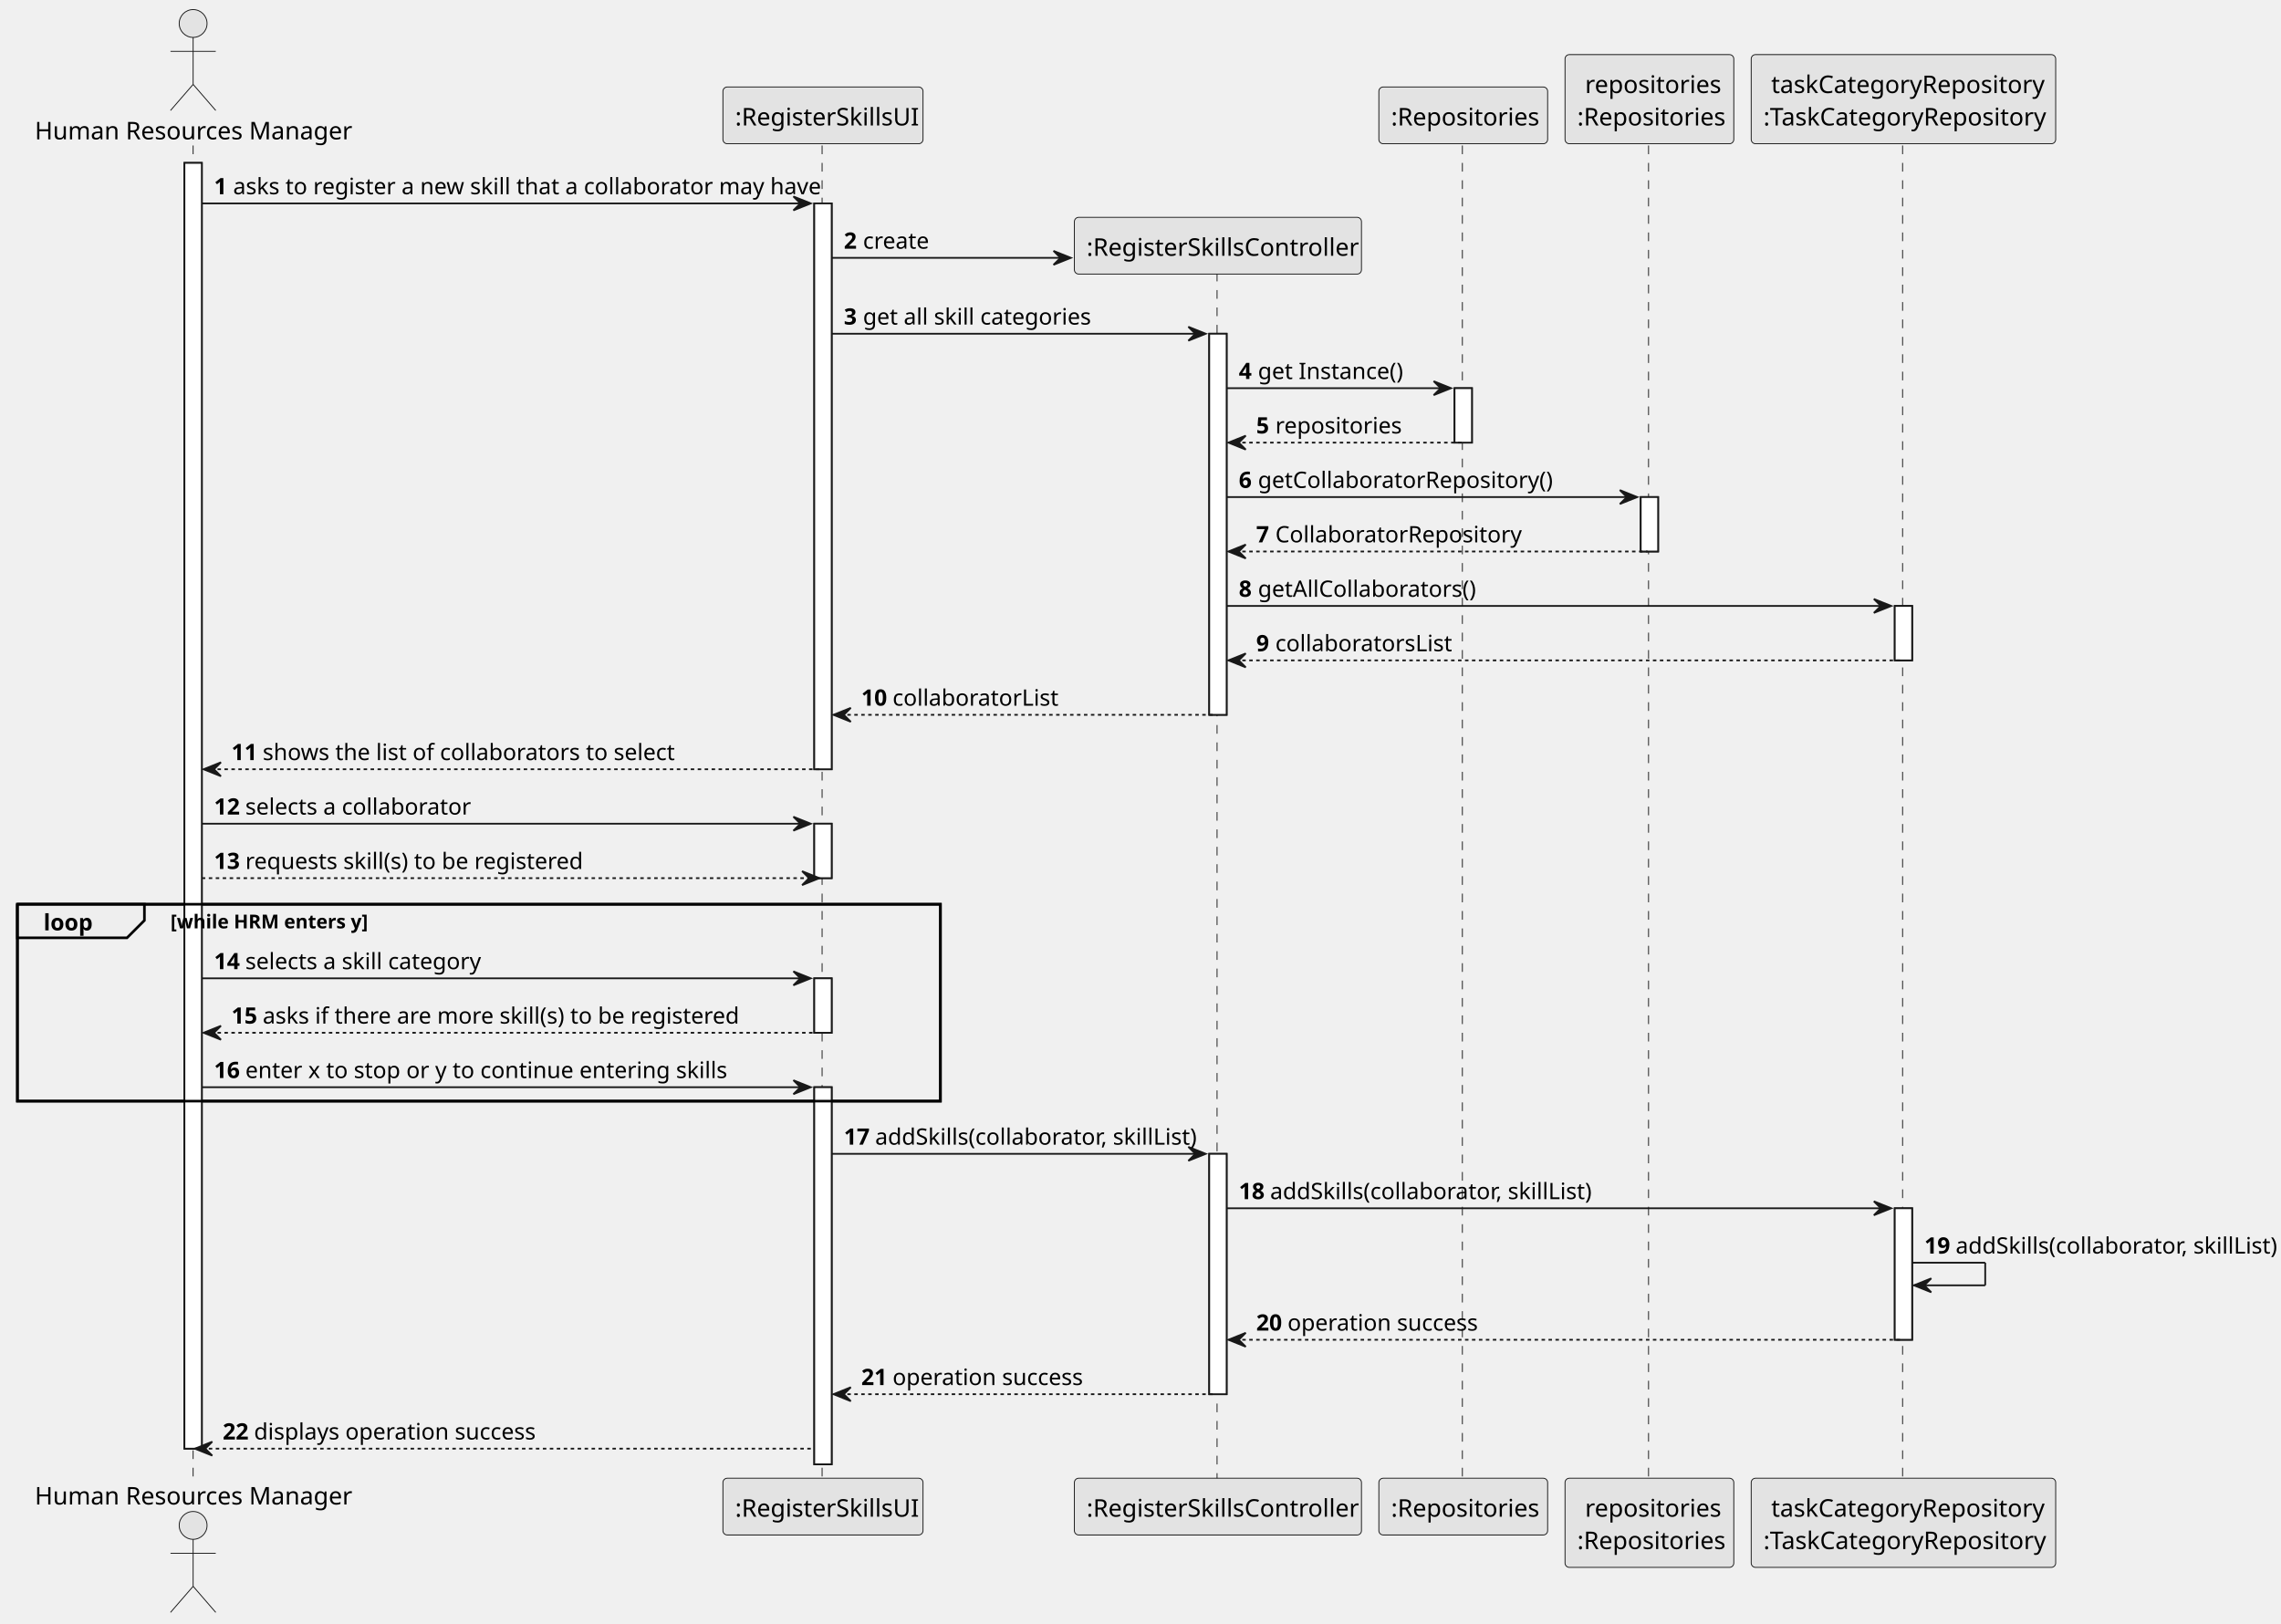
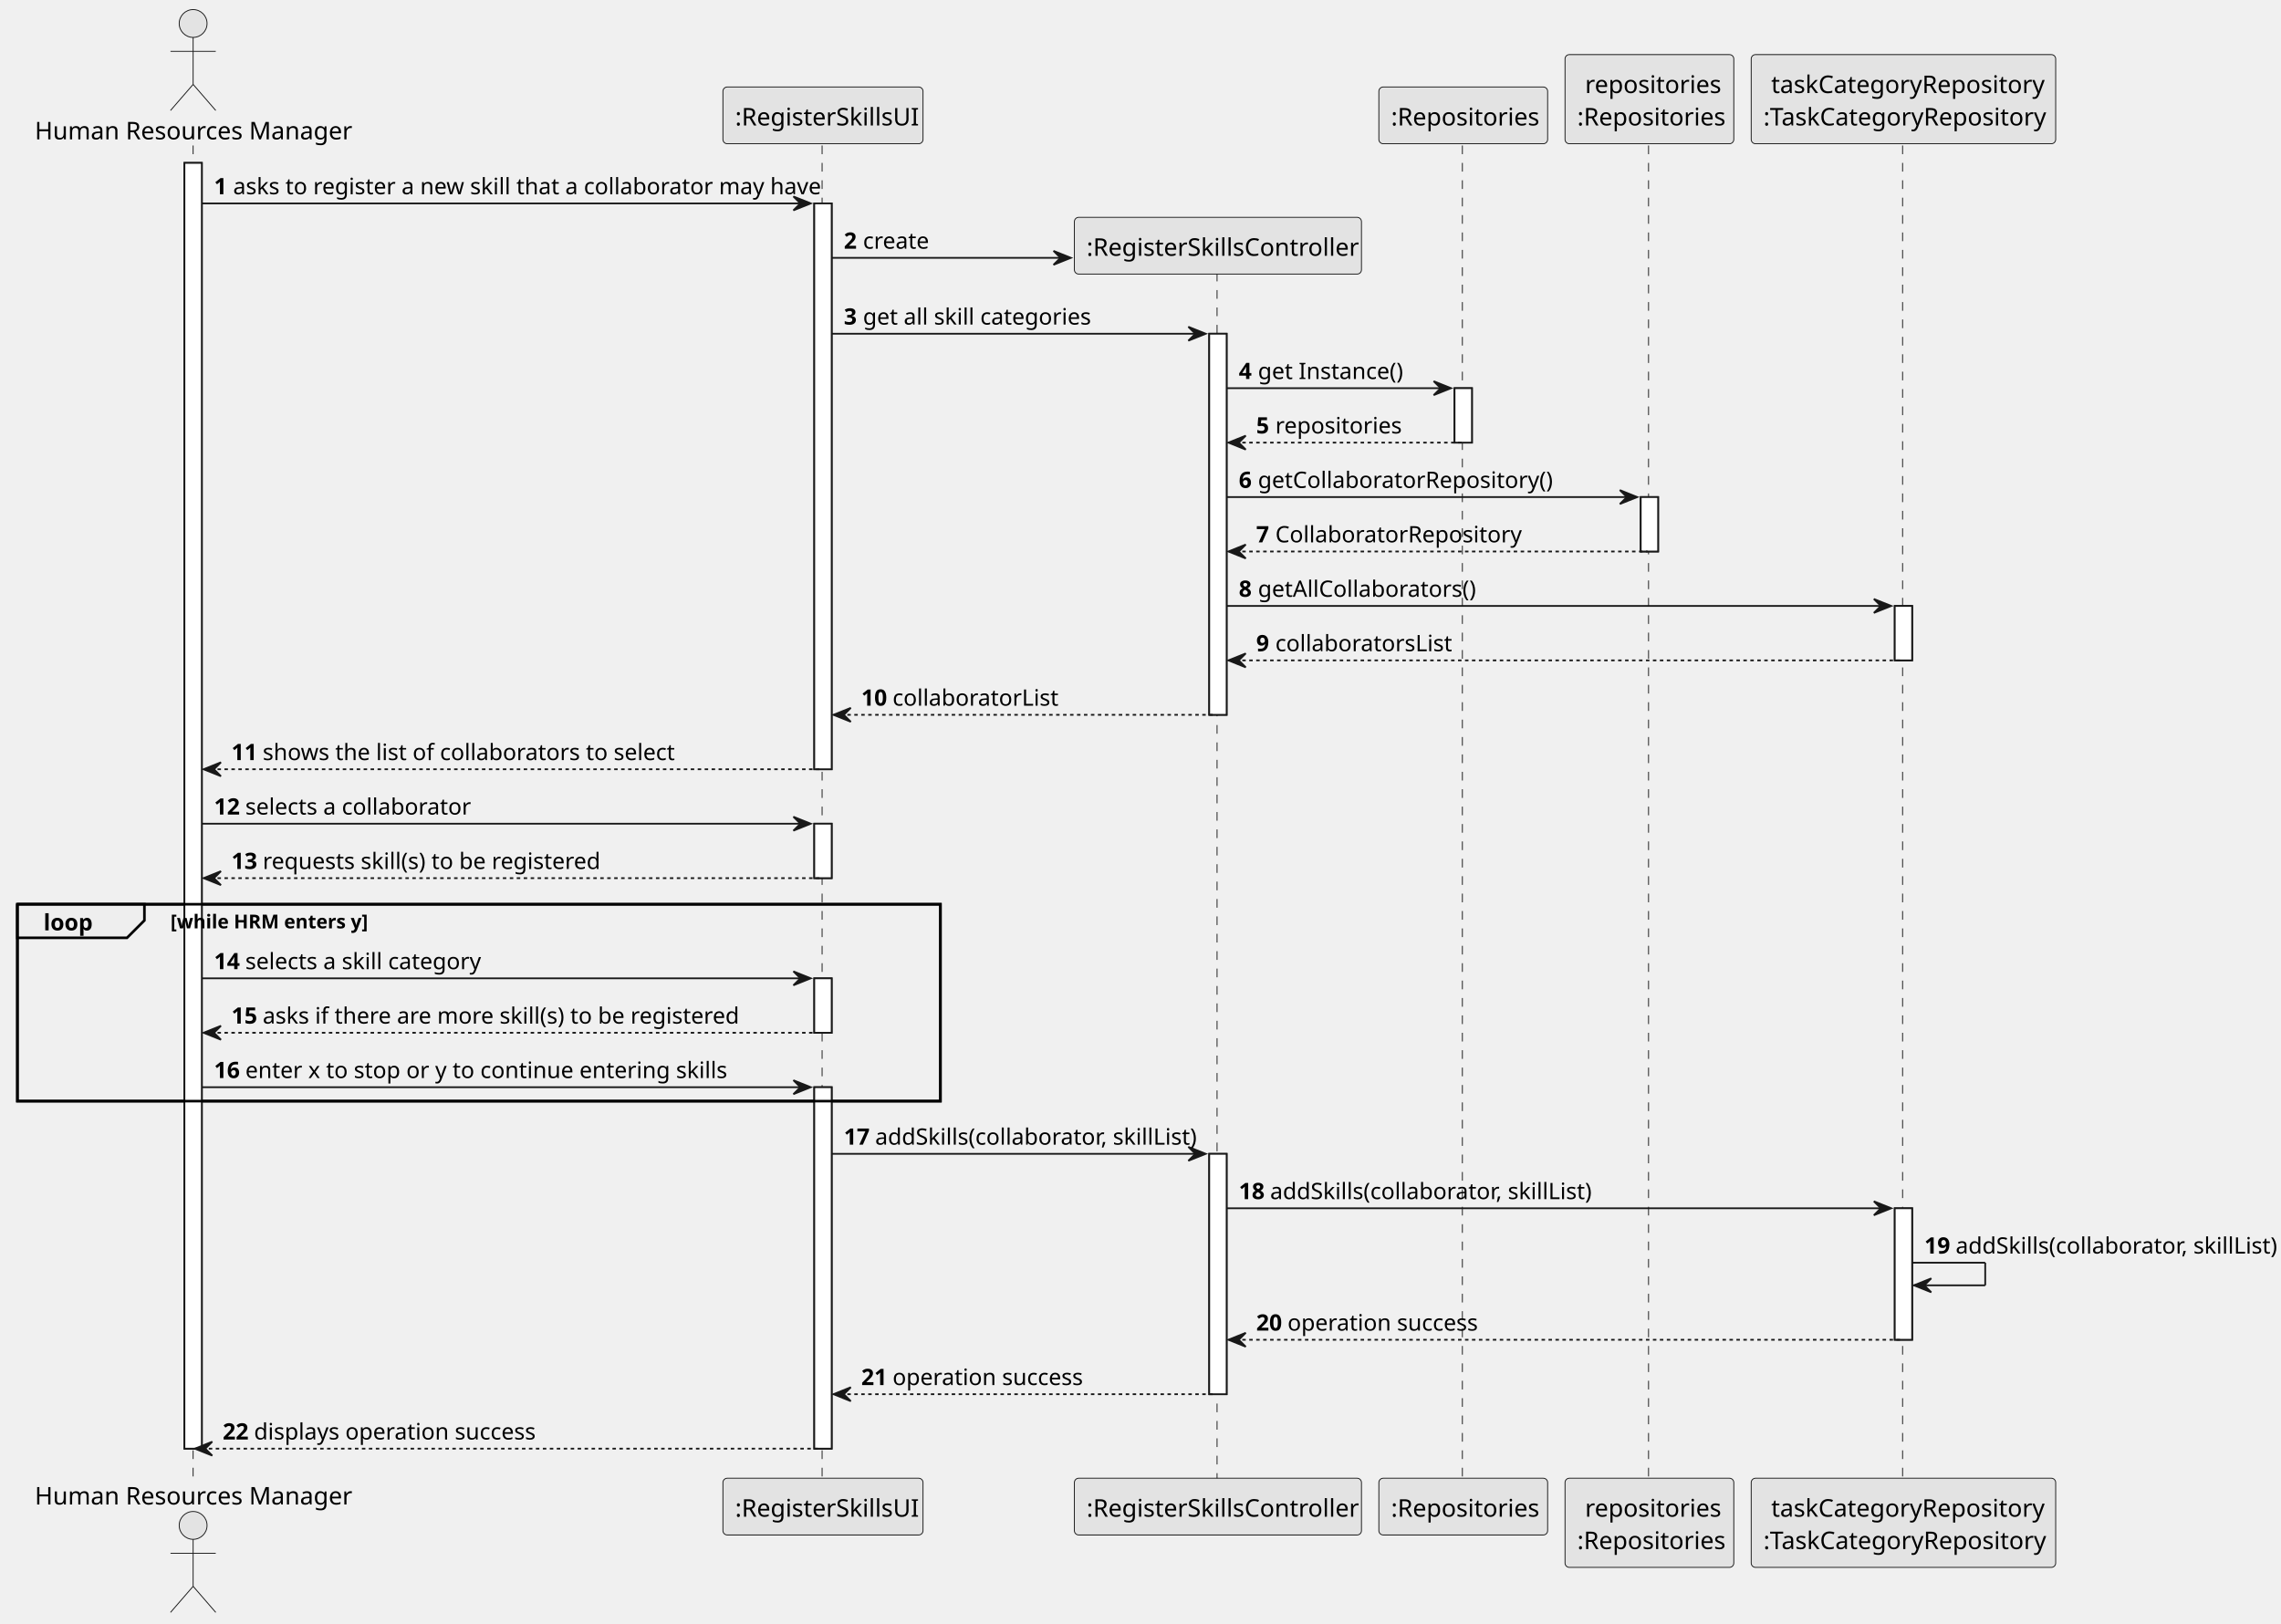
<svg xmlns="http://www.w3.org/2000/svg" contentStyleType="text/css" height="933px" preserveAspectRatio="none" style="width:1311px;height:933px;background:#FFFFFF;" version="1.1" viewBox="0 0 1311 933" width="1311px" zoomAndPan="magnify">
  <defs />
  <g>
    <rect fill="#FFFFFF" height="739.023" style="stroke:#181818;stroke-width:1.0;" width="10" x="106" y="93.621" />
    <rect fill="#FFFFFF" height="325.24" style="stroke:#181818;stroke-width:1.0;" width="10" x="468" y="116.912" />
    <rect fill="#FFFFFF" height="31.291" style="stroke:#181818;stroke-width:1.0;" width="10" x="468" y="473.443" />
    <rect fill="#FFFFFF" height="31.291" style="stroke:#181818;stroke-width:1.0;" width="10" x="468" y="562.316" />
-     <rect fill="#FFFFFF" height="216.746" style="stroke:#181818;stroke-width:1.0;" width="10" x="468" y="624.898" />
+     <rect fill="#FFFFFF" height="207.746" style="stroke:#181818;stroke-width:1.0;" width="10" x="468" y="624.898" />
    <rect fill="#FFFFFF" height="219.037" style="stroke:#181818;stroke-width:1.0;" width="10" x="695" y="191.824" />
    <rect fill="#FFFFFF" height="138.164" style="stroke:#181818;stroke-width:1.0;" width="10" x="695" y="663.189" />
    <rect fill="#FFFFFF" height="31.291" style="stroke:#181818;stroke-width:1.0;" width="10" x="836" y="223.115" />
    <rect fill="#FFFFFF" height="31.291" style="stroke:#181818;stroke-width:1.0;" width="10" x="943" y="285.697" />
    <rect fill="#FFFFFF" height="31.291" style="stroke:#181818;stroke-width:1.0;" width="10" x="1089" y="348.279" />
    <rect fill="#FFFFFF" height="75.582" style="stroke:#181818;stroke-width:1.0;" width="10" x="1089" y="694.481" />
    <rect fill="none" height="113.164" style="stroke:#000000;stroke-width:1.5;" width="530.5" x="10" y="519.734" />
    <line style="stroke:#181818;stroke-width:0.5;stroke-dasharray:5.0,5.0;" x1="111" x2="111" y1="83.621" y2="850.644" />
    <line style="stroke:#181818;stroke-width:0.5;stroke-dasharray:5.0,5.0;" x1="472.5" x2="472.5" y1="83.621" y2="850.644" />
    <line style="stroke:#181818;stroke-width:0.5;stroke-dasharray:5.0,5.0;" x1="699.5" x2="699.5" y1="156.723" y2="850.644" />
    <line style="stroke:#181818;stroke-width:0.5;stroke-dasharray:5.0,5.0;" x1="840.5" x2="840.5" y1="83.621" y2="850.644" />
    <line style="stroke:#181818;stroke-width:0.5;stroke-dasharray:5.0,5.0;" x1="947.5" x2="947.5" y1="83.621" y2="850.644" />
    <line style="stroke:#181818;stroke-width:0.5;stroke-dasharray:5.0,5.0;" x1="1093.5" x2="1093.5" y1="83.621" y2="850.644" />
    <text fill="#000000" font-family="sans-serif" font-size="14" lengthAdjust="spacing" textLength="176" x="20" y="80.107">Human Resources Manager</text>
    <ellipse cx="111" cy="13.5" fill="#E3E3E3" rx="8" ry="8" style="stroke:#181818;stroke-width:0.5;" />
    <path d="M111,21.5 L111,48.5 M98,29.5 L124,29.5 M111,48.5 L98,63.5 M111,48.5 L124,63.5 " fill="none" style="stroke:#181818;stroke-width:0.5;" />
    <text fill="#000000" font-family="sans-serif" font-size="14" lengthAdjust="spacing" textLength="176" x="20" y="864.752">Human Resources Manager</text>
    <ellipse cx="111" cy="876.766" fill="#E3E3E3" rx="8" ry="8" style="stroke:#181818;stroke-width:0.5;" />
    <path d="M111,884.766 L111,911.766 M98,892.766 L124,892.766 M111,911.766 L98,926.766 M111,911.766 L124,926.766 " fill="none" style="stroke:#181818;stroke-width:0.5;" />
    <rect fill="#E3E3E3" height="32.621" rx="2.5" ry="2.5" style="stroke:#181818;stroke-width:0.5;" width="115" x="415.5" y="50" />
    <text fill="#000000" font-family="sans-serif" font-size="14" lengthAdjust="spacing" textLength="101" x="422.5" y="72.107">:RegisterSkillsUI</text>
    <rect fill="#E3E3E3" height="32.621" rx="2.5" ry="2.5" style="stroke:#181818;stroke-width:0.5;" width="115" x="415.5" y="849.644" />
    <text fill="#000000" font-family="sans-serif" font-size="14" lengthAdjust="spacing" textLength="101" x="422.5" y="871.752">:RegisterSkillsUI</text>
    <rect fill="#E3E3E3" height="32.621" rx="2.5" ry="2.5" style="stroke:#181818;stroke-width:0.5;" width="165" x="617.5" y="849.644" />
    <text fill="#000000" font-family="sans-serif" font-size="14" lengthAdjust="spacing" textLength="151" x="624.5" y="871.752">:RegisterSkillsController</text>
    <rect fill="#E3E3E3" height="32.621" rx="2.5" ry="2.5" style="stroke:#181818;stroke-width:0.5;" width="97" x="792.5" y="50" />
    <text fill="#000000" font-family="sans-serif" font-size="14" lengthAdjust="spacing" textLength="83" x="799.5" y="72.107">:Repositories</text>
    <rect fill="#E3E3E3" height="32.621" rx="2.5" ry="2.5" style="stroke:#181818;stroke-width:0.5;" width="97" x="792.5" y="849.644" />
    <text fill="#000000" font-family="sans-serif" font-size="14" lengthAdjust="spacing" textLength="83" x="799.5" y="871.752">:Repositories</text>
    <rect fill="#E3E3E3" height="51.242" rx="2.5" ry="2.5" style="stroke:#181818;stroke-width:0.5;" width="97" x="899.5" y="31.379" />
    <text fill="#000000" font-family="sans-serif" font-size="14" lengthAdjust="spacing" textLength="74" x="911" y="53.486">repositories</text>
    <text fill="#000000" font-family="sans-serif" font-size="14" lengthAdjust="spacing" textLength="83" x="906.5" y="72.107">:Repositories</text>
    <rect fill="#E3E3E3" height="51.242" rx="2.5" ry="2.5" style="stroke:#181818;stroke-width:0.5;" width="97" x="899.5" y="849.644" />
    <text fill="#000000" font-family="sans-serif" font-size="14" lengthAdjust="spacing" textLength="74" x="911" y="871.752">repositories</text>
    <text fill="#000000" font-family="sans-serif" font-size="14" lengthAdjust="spacing" textLength="83" x="906.5" y="890.373">:Repositories</text>
    <rect fill="#E3E3E3" height="51.242" rx="2.5" ry="2.5" style="stroke:#181818;stroke-width:0.5;" width="175" x="1006.5" y="31.379" />
    <text fill="#000000" font-family="sans-serif" font-size="14" lengthAdjust="spacing" textLength="152" x="1018" y="53.486">taskCategoryRepository</text>
    <text fill="#000000" font-family="sans-serif" font-size="14" lengthAdjust="spacing" textLength="161" x="1013.5" y="72.107">:TaskCategoryRepository</text>
    <rect fill="#E3E3E3" height="51.242" rx="2.5" ry="2.5" style="stroke:#181818;stroke-width:0.5;" width="175" x="1006.5" y="849.644" />
    <text fill="#000000" font-family="sans-serif" font-size="14" lengthAdjust="spacing" textLength="152" x="1018" y="871.752">taskCategoryRepository</text>
    <text fill="#000000" font-family="sans-serif" font-size="14" lengthAdjust="spacing" textLength="161" x="1013.5" y="890.373">:TaskCategoryRepository</text>
    <rect fill="#FFFFFF" height="739.023" style="stroke:#181818;stroke-width:1.0;" width="10" x="106" y="93.621" />
    <rect fill="#FFFFFF" height="325.24" style="stroke:#181818;stroke-width:1.0;" width="10" x="468" y="116.912" />
    <rect fill="#FFFFFF" height="31.291" style="stroke:#181818;stroke-width:1.0;" width="10" x="468" y="473.443" />
    <rect fill="#FFFFFF" height="31.291" style="stroke:#181818;stroke-width:1.0;" width="10" x="468" y="562.316" />
-     <rect fill="#FFFFFF" height="216.746" style="stroke:#181818;stroke-width:1.0;" width="10" x="468" y="624.898" />
+     <rect fill="#FFFFFF" height="207.746" style="stroke:#181818;stroke-width:1.0;" width="10" x="468" y="624.898" />
    <rect fill="#FFFFFF" height="219.037" style="stroke:#181818;stroke-width:1.0;" width="10" x="695" y="191.824" />
    <rect fill="#FFFFFF" height="138.164" style="stroke:#181818;stroke-width:1.0;" width="10" x="695" y="663.189" />
    <rect fill="#FFFFFF" height="31.291" style="stroke:#181818;stroke-width:1.0;" width="10" x="836" y="223.115" />
    <rect fill="#FFFFFF" height="31.291" style="stroke:#181818;stroke-width:1.0;" width="10" x="943" y="285.697" />
    <rect fill="#FFFFFF" height="31.291" style="stroke:#181818;stroke-width:1.0;" width="10" x="1089" y="348.279" />
    <rect fill="#FFFFFF" height="75.582" style="stroke:#181818;stroke-width:1.0;" width="10" x="1089" y="694.481" />
    <polygon fill="#181818" points="456,112.912,466,116.912,456,120.912,460,116.912" style="stroke:#181818;stroke-width:1.0;" />
    <line style="stroke:#181818;stroke-width:1.0;" x1="116" x2="462" y1="116.912" y2="116.912" />
    <text fill="#000000" font-family="sans-serif" font-size="13" font-weight="bold" lengthAdjust="spacing" textLength="7" x="123" y="111.649">1</text>
    <text fill="#000000" font-family="sans-serif" font-size="13" lengthAdjust="spacing" textLength="322" x="134" y="111.649">asks to register a new skill that a collaborator may have</text>
    <polygon fill="#181818" points="605.5,144.203,615.5,148.203,605.5,152.203,609.5,148.203" style="stroke:#181818;stroke-width:1.0;" />
    <line style="stroke:#181818;stroke-width:1.0;" x1="478" x2="611.5" y1="148.203" y2="148.203" />
    <text fill="#000000" font-family="sans-serif" font-size="13" font-weight="bold" lengthAdjust="spacing" textLength="7" x="485" y="142.94">2</text>
    <text fill="#000000" font-family="sans-serif" font-size="13" lengthAdjust="spacing" textLength="36" x="496" y="142.94">create</text>
    <rect fill="#E3E3E3" height="32.621" rx="2.5" ry="2.5" style="stroke:#181818;stroke-width:0.5;" width="165" x="617.5" y="124.912" />
    <text fill="#000000" font-family="sans-serif" font-size="14" lengthAdjust="spacing" textLength="151" x="624.5" y="147.019">:RegisterSkillsController</text>
    <polygon fill="#181818" points="683,187.824,693,191.824,683,195.824,687,191.824" style="stroke:#181818;stroke-width:1.0;" />
    <line style="stroke:#181818;stroke-width:1.0;" x1="478" x2="689" y1="191.824" y2="191.824" />
    <text fill="#000000" font-family="sans-serif" font-size="13" font-weight="bold" lengthAdjust="spacing" textLength="7" x="485" y="186.561">3</text>
    <text fill="#000000" font-family="sans-serif" font-size="13" lengthAdjust="spacing" textLength="126" x="496" y="186.561">get all skill categories</text>
    <polygon fill="#181818" points="824,219.115,834,223.115,824,227.115,828,223.115" style="stroke:#181818;stroke-width:1.0;" />
    <line style="stroke:#181818;stroke-width:1.0;" x1="705" x2="830" y1="223.115" y2="223.115" />
    <text fill="#000000" font-family="sans-serif" font-size="13" font-weight="bold" lengthAdjust="spacing" textLength="7" x="712" y="217.852">4</text>
    <text fill="#000000" font-family="sans-serif" font-size="13" lengthAdjust="spacing" textLength="79" x="723" y="217.852">get Instance()</text>
    <polygon fill="#181818" points="716,250.406,706,254.406,716,258.406,712,254.406" style="stroke:#181818;stroke-width:1.0;" />
    <line style="stroke:#181818;stroke-width:1.0;stroke-dasharray:2.0,2.0;" x1="710" x2="840" y1="254.406" y2="254.406" />
    <text fill="#000000" font-family="sans-serif" font-size="13" font-weight="bold" lengthAdjust="spacing" textLength="7" x="722" y="249.144">5</text>
    <text fill="#000000" font-family="sans-serif" font-size="13" lengthAdjust="spacing" textLength="67" x="733" y="249.144">repositories</text>
    <polygon fill="#181818" points="931,281.697,941,285.697,931,289.697,935,285.697" style="stroke:#181818;stroke-width:1.0;" />
    <line style="stroke:#181818;stroke-width:1.0;" x1="705" x2="937" y1="285.697" y2="285.697" />
    <text fill="#000000" font-family="sans-serif" font-size="13" font-weight="bold" lengthAdjust="spacing" textLength="7" x="712" y="280.435">6</text>
    <text fill="#000000" font-family="sans-serif" font-size="13" lengthAdjust="spacing" textLength="157" x="723" y="280.435">getCollaboratorRepository()</text>
    <polygon fill="#181818" points="716,312.988,706,316.988,716,320.988,712,316.988" style="stroke:#181818;stroke-width:1.0;" />
    <line style="stroke:#181818;stroke-width:1.0;stroke-dasharray:2.0,2.0;" x1="710" x2="947" y1="316.988" y2="316.988" />
    <text fill="#000000" font-family="sans-serif" font-size="13" font-weight="bold" lengthAdjust="spacing" textLength="7" x="722" y="311.726">7</text>
    <text fill="#000000" font-family="sans-serif" font-size="13" lengthAdjust="spacing" textLength="131" x="733" y="311.726">CollaboratorRepository</text>
    <polygon fill="#181818" points="1077,344.279,1087,348.279,1077,352.279,1081,348.279" style="stroke:#181818;stroke-width:1.0;" />
    <line style="stroke:#181818;stroke-width:1.0;" x1="705" x2="1083" y1="348.279" y2="348.279" />
    <text fill="#000000" font-family="sans-serif" font-size="13" font-weight="bold" lengthAdjust="spacing" textLength="7" x="712" y="343.017">8</text>
    <text fill="#000000" font-family="sans-serif" font-size="13" lengthAdjust="spacing" textLength="117" x="723" y="343.017">getAllCollaborators()</text>
    <polygon fill="#181818" points="716,375.57,706,379.57,716,383.57,712,379.57" style="stroke:#181818;stroke-width:1.0;" />
    <line style="stroke:#181818;stroke-width:1.0;stroke-dasharray:2.0,2.0;" x1="710" x2="1093" y1="379.57" y2="379.57" />
    <text fill="#000000" font-family="sans-serif" font-size="13" font-weight="bold" lengthAdjust="spacing" textLength="7" x="722" y="374.308">9</text>
    <text fill="#000000" font-family="sans-serif" font-size="13" lengthAdjust="spacing" textLength="95" x="733" y="374.308">collaboratorsList</text>
    <polygon fill="#181818" points="489,406.861,479,410.861,489,414.861,485,410.861" style="stroke:#181818;stroke-width:1.0;" />
    <line style="stroke:#181818;stroke-width:1.0;stroke-dasharray:2.0,2.0;" x1="483" x2="699" y1="410.861" y2="410.861" />
    <text fill="#000000" font-family="sans-serif" font-size="13" font-weight="bold" lengthAdjust="spacing" textLength="14" x="495" y="405.599">10</text>
    <text fill="#000000" font-family="sans-serif" font-size="13" lengthAdjust="spacing" textLength="88" x="513" y="405.599">collaboratorList</text>
    <polygon fill="#181818" points="127,438.152,117,442.152,127,446.152,123,442.152" style="stroke:#181818;stroke-width:1.0;" />
    <line style="stroke:#181818;stroke-width:1.0;stroke-dasharray:2.0,2.0;" x1="121" x2="472" y1="442.152" y2="442.152" />
    <text fill="#000000" font-family="sans-serif" font-size="13" font-weight="bold" lengthAdjust="spacing" textLength="14" x="133" y="436.89">11</text>
    <text fill="#000000" font-family="sans-serif" font-size="13" lengthAdjust="spacing" textLength="226" x="151" y="436.89">shows the list of collaborators to select</text>
    <polygon fill="#181818" points="456,469.443,466,473.443,456,477.443,460,473.443" style="stroke:#181818;stroke-width:1.0;" />
    <line style="stroke:#181818;stroke-width:1.0;" x1="116" x2="462" y1="473.443" y2="473.443" />
    <text fill="#000000" font-family="sans-serif" font-size="13" font-weight="bold" lengthAdjust="spacing" textLength="14" x="123" y="468.181">12</text>
    <text fill="#000000" font-family="sans-serif" font-size="13" lengthAdjust="spacing" textLength="124" x="141" y="468.181">selects a collaborator</text>
-     <polygon fill="#181818" points="461,500.734,471,504.734,461,508.734,465,504.734" style="stroke:#181818;stroke-width:1.0;" />
-     <line style="stroke:#181818;stroke-width:1.0;stroke-dasharray:2.0,2.0;" x1="116" x2="467" y1="504.734" y2="504.734" />
-     <text fill="#000000" font-family="sans-serif" font-size="13" font-weight="bold" lengthAdjust="spacing" textLength="14" x="123" y="499.472">13</text>
-     <text fill="#000000" font-family="sans-serif" font-size="13" lengthAdjust="spacing" textLength="186" x="141" y="499.472">requests skill(s) to be registered</text>
+     <polygon fill="#181818" points="127,500.734,117,504.734,127,508.734,123,504.734" style="stroke:#181818;stroke-width:1.0;" />
+     <line style="stroke:#181818;stroke-width:1.0;stroke-dasharray:2.0,2.0;" x1="121" x2="472" y1="504.734" y2="504.734" />
+     <text fill="#000000" font-family="sans-serif" font-size="13" font-weight="bold" lengthAdjust="spacing" textLength="14" x="133" y="499.472">13</text>
+     <text fill="#000000" font-family="sans-serif" font-size="13" lengthAdjust="spacing" textLength="186" x="151" y="499.472">requests skill(s) to be registered</text>
    <path d="M10,519.734 L83,519.734 L83,529.025 L73,539.025 L10,539.025 L10,519.734 " fill="#EEEEEE" style="stroke:#000000;stroke-width:1.5;" />
    <rect fill="none" height="113.164" style="stroke:#000000;stroke-width:1.5;" width="530.5" x="10" y="519.734" />
    <text fill="#000000" font-family="sans-serif" font-size="13" font-weight="bold" lengthAdjust="spacing" textLength="28" x="25" y="534.763">loop</text>
    <text fill="#000000" font-family="sans-serif" font-size="11" font-weight="bold" lengthAdjust="spacing" textLength="114" x="98" y="533.605">[while HRM enters y]</text>
    <polygon fill="#181818" points="456,558.316,466,562.316,456,566.316,460,562.316" style="stroke:#181818;stroke-width:1.0;" />
    <line style="stroke:#181818;stroke-width:1.0;" x1="116" x2="462" y1="562.316" y2="562.316" />
    <text fill="#000000" font-family="sans-serif" font-size="13" font-weight="bold" lengthAdjust="spacing" textLength="14" x="123" y="557.054">14</text>
    <text fill="#000000" font-family="sans-serif" font-size="13" lengthAdjust="spacing" textLength="134" x="141" y="557.054">selects a skill category</text>
    <polygon fill="#181818" points="127,589.607,117,593.607,127,597.607,123,593.607" style="stroke:#181818;stroke-width:1.0;" />
    <line style="stroke:#181818;stroke-width:1.0;stroke-dasharray:2.0,2.0;" x1="121" x2="472" y1="593.607" y2="593.607" />
    <text fill="#000000" font-family="sans-serif" font-size="13" font-weight="bold" lengthAdjust="spacing" textLength="14" x="133" y="588.345">15</text>
    <text fill="#000000" font-family="sans-serif" font-size="13" lengthAdjust="spacing" textLength="262" x="151" y="588.345">asks if there are more skill(s) to be registered</text>
    <polygon fill="#181818" points="456,620.898,466,624.898,456,628.898,460,624.898" style="stroke:#181818;stroke-width:1.0;" />
    <line style="stroke:#181818;stroke-width:1.0;" x1="116" x2="462" y1="624.898" y2="624.898" />
    <text fill="#000000" font-family="sans-serif" font-size="13" font-weight="bold" lengthAdjust="spacing" textLength="14" x="123" y="619.636">16</text>
    <text fill="#000000" font-family="sans-serif" font-size="13" lengthAdjust="spacing" textLength="262" x="141" y="619.636">enter x to stop or y to continue entering skills</text>
    <polygon fill="#181818" points="683,659.189,693,663.189,683,667.189,687,663.189" style="stroke:#181818;stroke-width:1.0;" />
    <line style="stroke:#181818;stroke-width:1.0;" x1="478" x2="689" y1="663.189" y2="663.189" />
    <text fill="#000000" font-family="sans-serif" font-size="13" font-weight="bold" lengthAdjust="spacing" textLength="14" x="485" y="657.927">17</text>
    <text fill="#000000" font-family="sans-serif" font-size="13" lengthAdjust="spacing" textLength="180" x="503" y="657.927">addSkills(collaborator, skillList)</text>
    <polygon fill="#181818" points="1077,690.481,1087,694.481,1077,698.481,1081,694.481" style="stroke:#181818;stroke-width:1.0;" />
    <line style="stroke:#181818;stroke-width:1.0;" x1="705" x2="1083" y1="694.481" y2="694.481" />
    <text fill="#000000" font-family="sans-serif" font-size="13" font-weight="bold" lengthAdjust="spacing" textLength="14" x="712" y="689.218">18</text>
    <text fill="#000000" font-family="sans-serif" font-size="13" lengthAdjust="spacing" textLength="180" x="730" y="689.218">addSkills(collaborator, skillList)</text>
    <line style="stroke:#181818;stroke-width:1.0;" x1="1099" x2="1141" y1="725.771" y2="725.771" />
    <line style="stroke:#181818;stroke-width:1.0;" x1="1141" x2="1141" y1="725.771" y2="738.771" />
    <line style="stroke:#181818;stroke-width:1.0;" x1="1100" x2="1141" y1="738.771" y2="738.771" />
    <polygon fill="#181818" points="1110,734.771,1100,738.771,1110,742.771,1106,738.771" style="stroke:#181818;stroke-width:1.0;" />
    <text fill="#000000" font-family="sans-serif" font-size="13" font-weight="bold" lengthAdjust="spacing" textLength="14" x="1106" y="720.509">19</text>
    <text fill="#000000" font-family="sans-serif" font-size="13" lengthAdjust="spacing" textLength="180" x="1124" y="720.509">addSkills(collaborator, skillList)</text>
    <polygon fill="#181818" points="716,766.062,706,770.062,716,774.062,712,770.062" style="stroke:#181818;stroke-width:1.0;" />
    <line style="stroke:#181818;stroke-width:1.0;stroke-dasharray:2.0,2.0;" x1="710" x2="1093" y1="770.062" y2="770.062" />
    <text fill="#000000" font-family="sans-serif" font-size="13" font-weight="bold" lengthAdjust="spacing" textLength="14" x="722" y="764.8">20</text>
    <text fill="#000000" font-family="sans-serif" font-size="13" lengthAdjust="spacing" textLength="106" x="740" y="764.8">operation success</text>
    <polygon fill="#181818" points="489,797.354,479,801.354,489,805.354,485,801.354" style="stroke:#181818;stroke-width:1.0;" />
    <line style="stroke:#181818;stroke-width:1.0;stroke-dasharray:2.0,2.0;" x1="483" x2="699" y1="801.354" y2="801.354" />
    <text fill="#000000" font-family="sans-serif" font-size="13" font-weight="bold" lengthAdjust="spacing" textLength="14" x="495" y="796.091">21</text>
    <text fill="#000000" font-family="sans-serif" font-size="13" lengthAdjust="spacing" textLength="106" x="513" y="796.091">operation success</text>
    <polygon fill="#181818" points="122,828.644,112,832.644,122,836.644,118,832.644" style="stroke:#181818;stroke-width:1.0;" />
-     <line style="stroke:#181818;stroke-width:1.0;stroke-dasharray:2.0,2.0;" x1="116" x2="467" y1="832.644" y2="832.644" />
+     <line style="stroke:#181818;stroke-width:1.0;stroke-dasharray:2.0,2.0;" x1="116" x2="472" y1="832.644" y2="832.644" />
    <text fill="#000000" font-family="sans-serif" font-size="13" font-weight="bold" lengthAdjust="spacing" textLength="14" x="128" y="827.382">22</text>
    <text fill="#000000" font-family="sans-serif" font-size="13" lengthAdjust="spacing" textLength="158" x="146" y="827.382">displays operation success</text>
  </g>
</svg>
